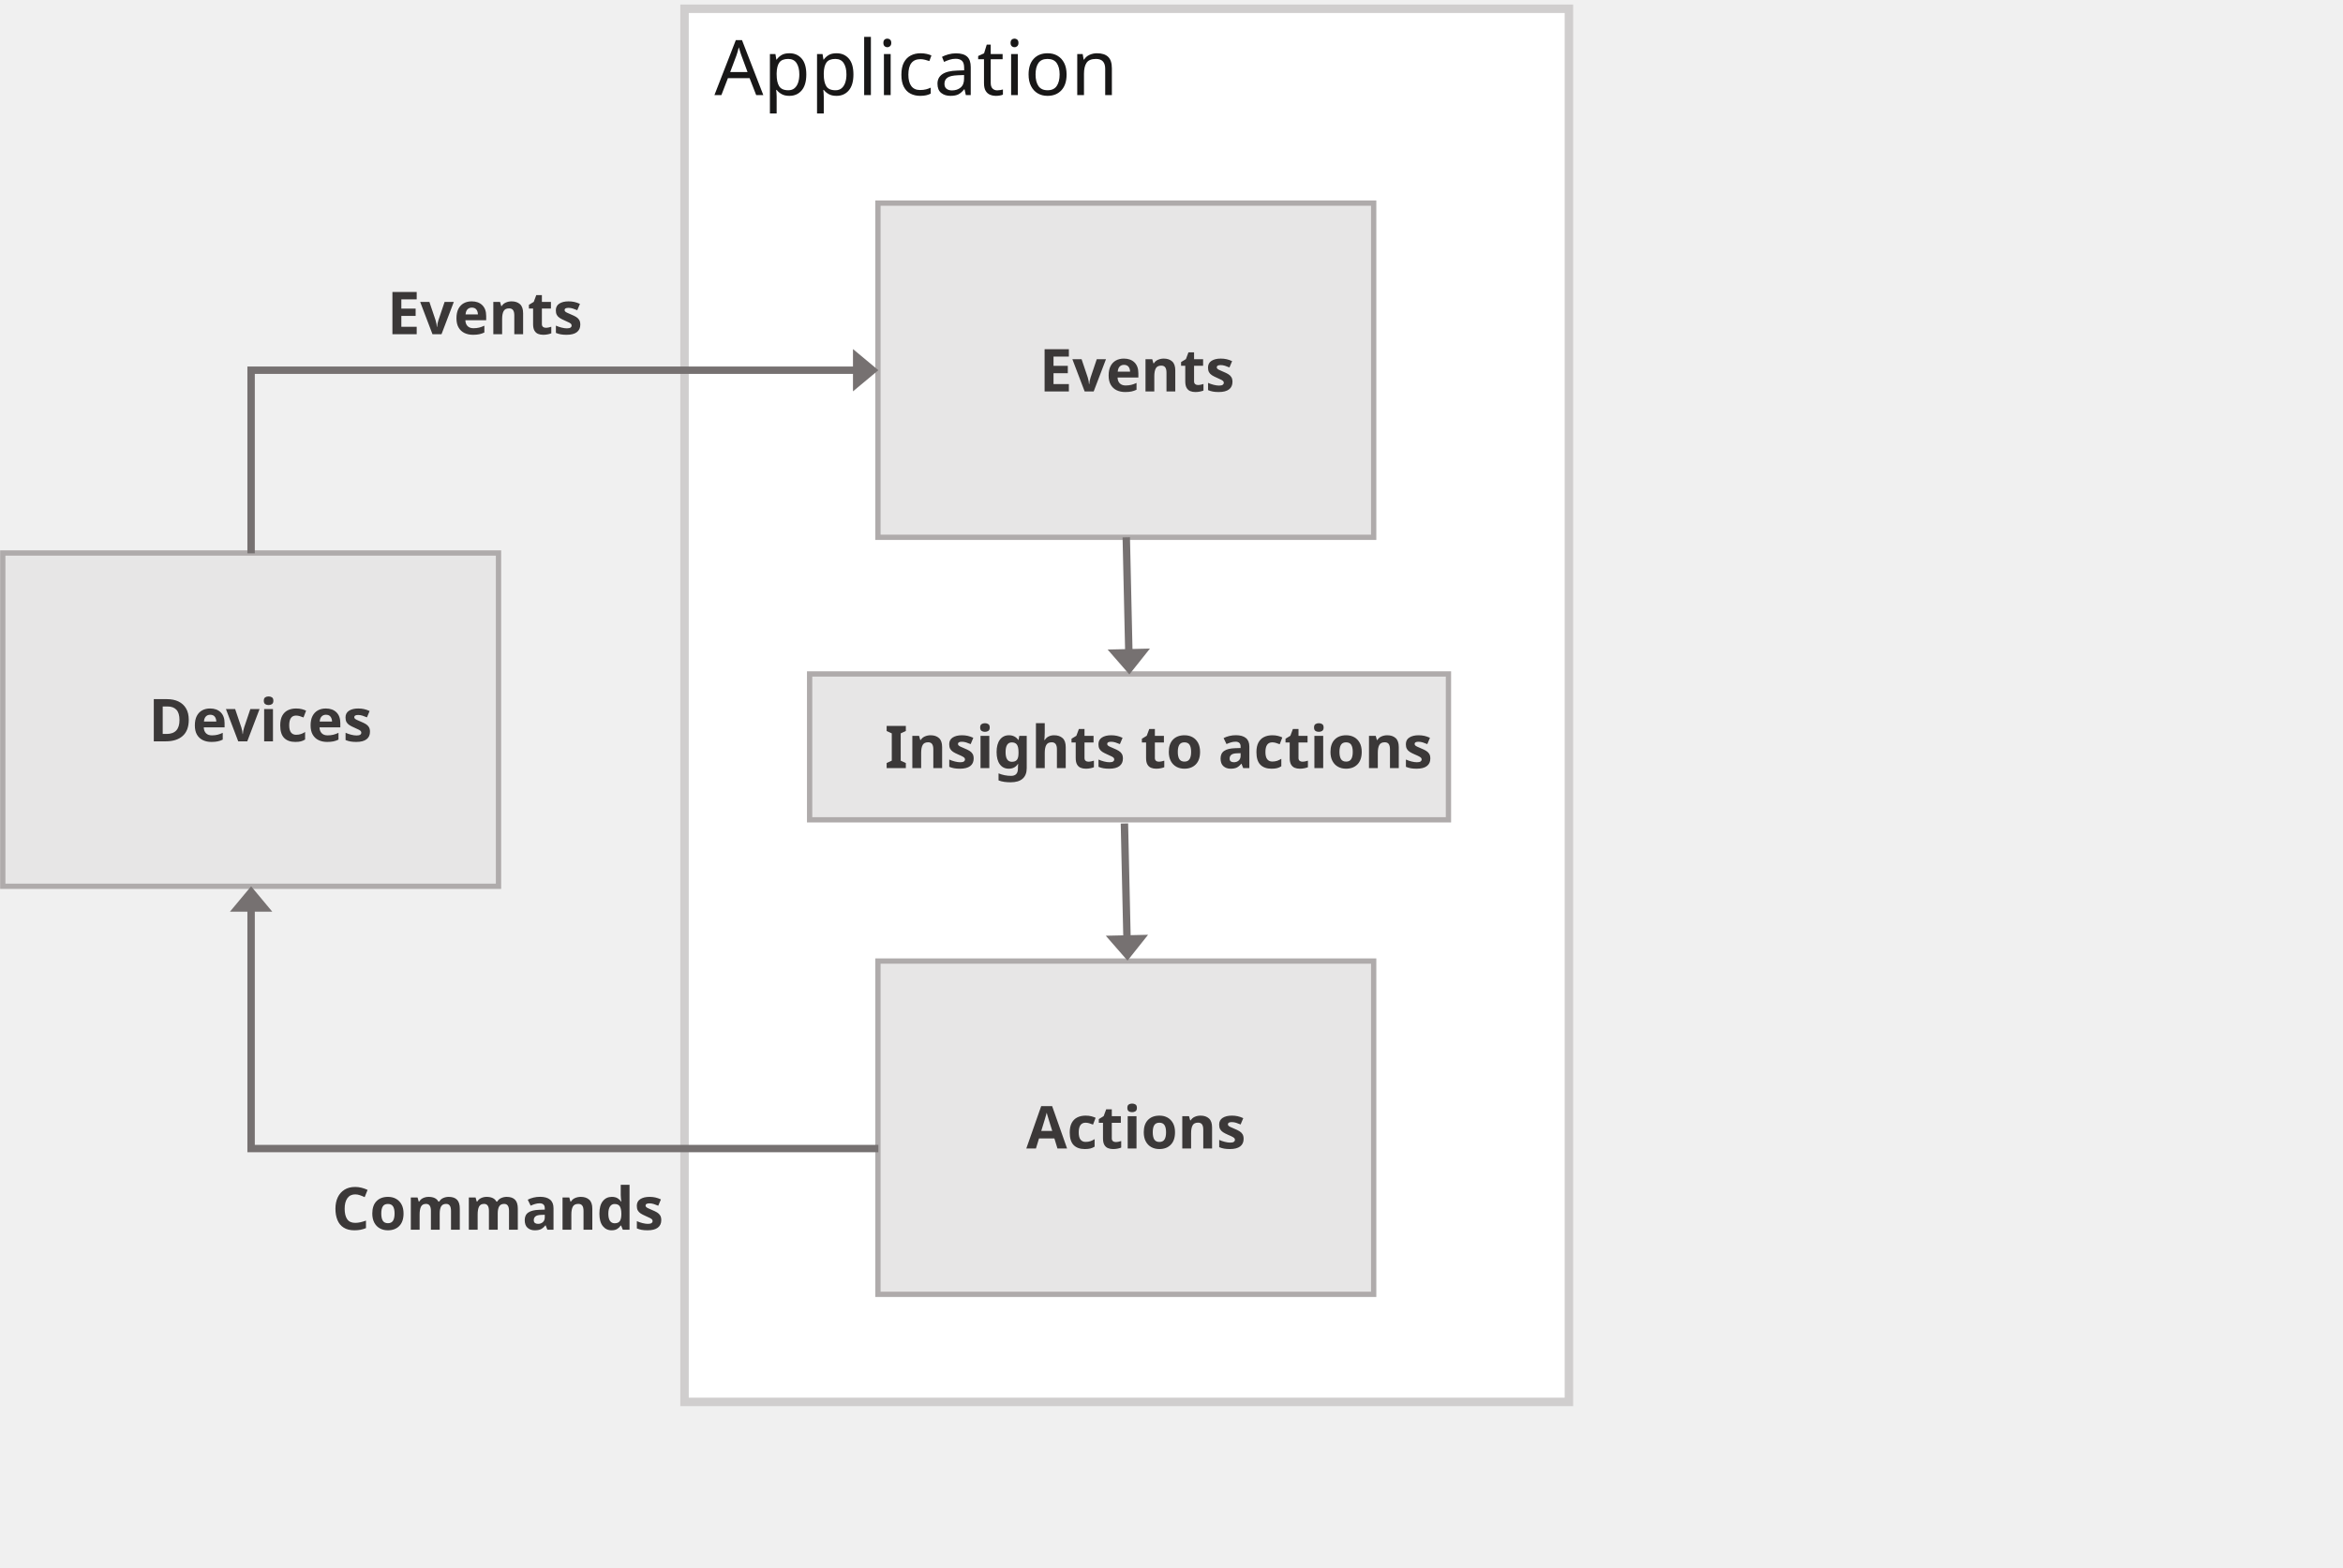
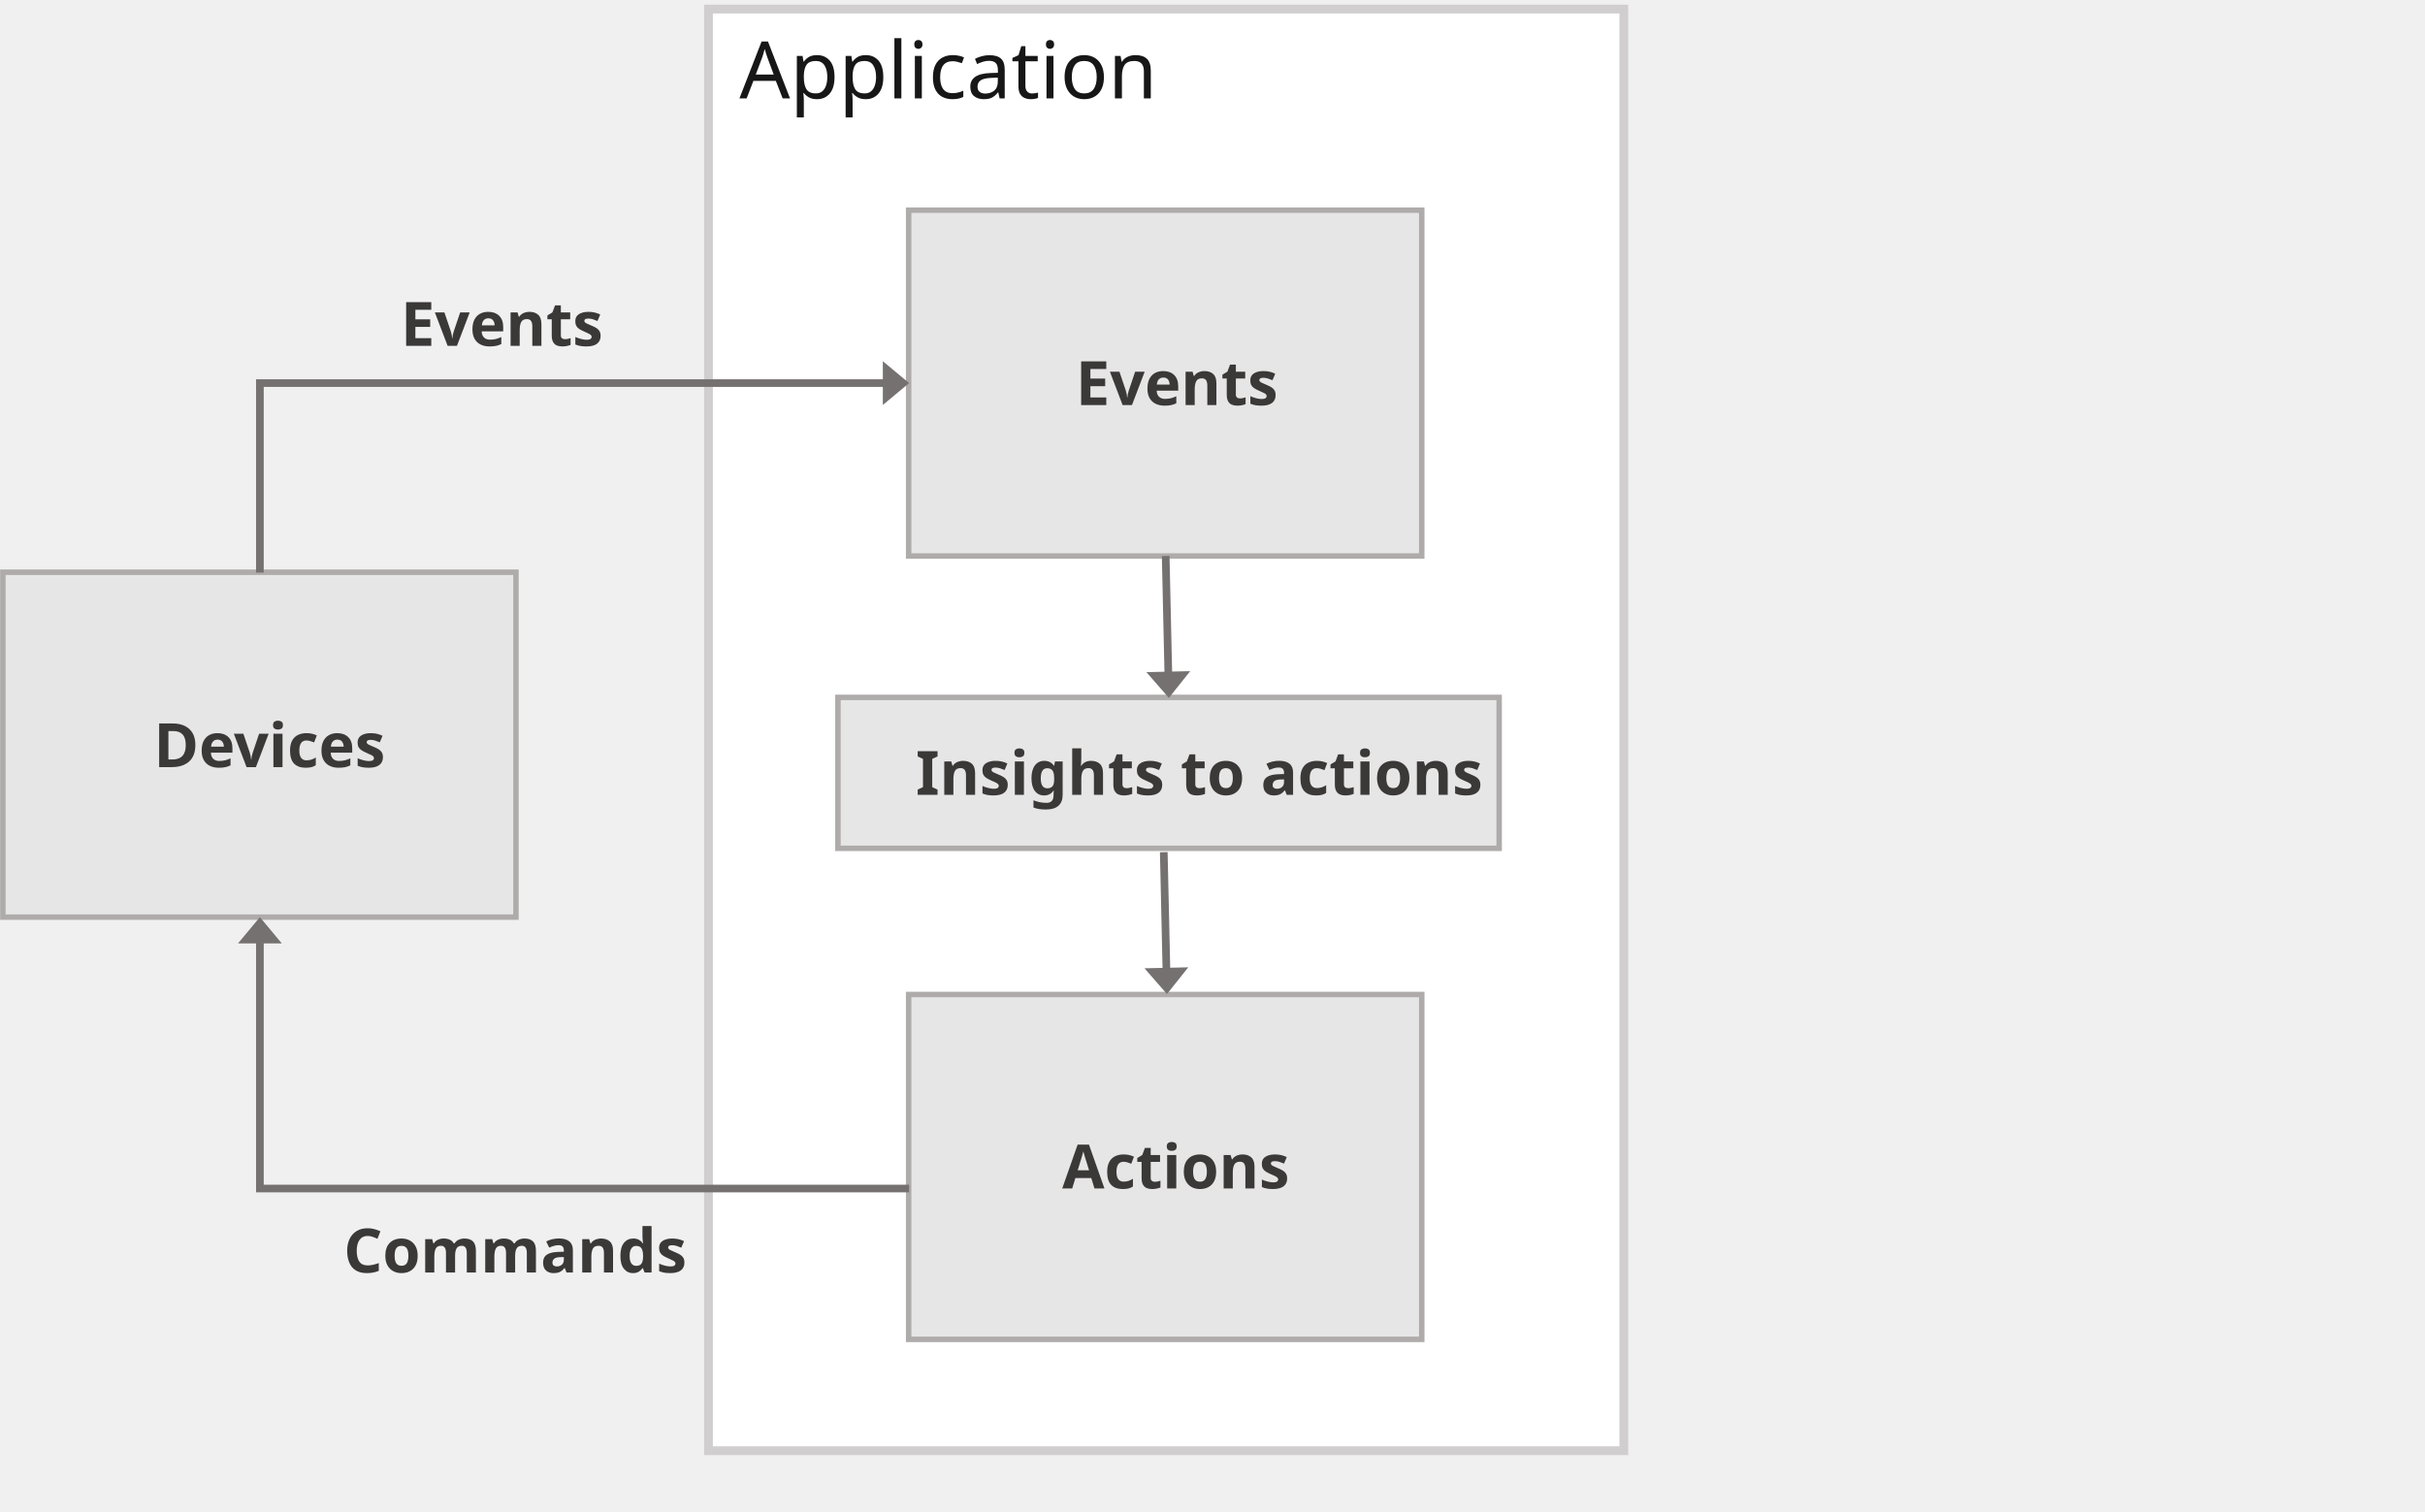
- <svg xmlns="http://www.w3.org/2000/svg" width="2538" height="1698" overflow="hidden">
+ <svg xmlns="http://www.w3.org/2000/svg" width="2538" height="1582" overflow="hidden">
  <defs>
    <clipPath id="clip0">
-       <rect x="39" y="54" width="2538" height="1698" />
+       <rect x="39" y="54" width="2538" height="1582" />
    </clipPath>
  </defs>
  <g clip-path="url(#clip0)" transform="translate(-39 -54)">
    <rect x="780.5" y="63.5" width="958" height="1509" stroke="#D0CECE" stroke-width="9.167" stroke-miterlimit="8" fill="#FFFFFF" />
    <text fill="#181717" font-family="Calibri,Calibri_MSFontService,sans-serif" font-weight="400" font-size="83" transform="matrix(1 0 0 1 812.889 157)">Application</text>
    <rect x="990" y="274" width="537" height="362" stroke="#AFABAB" stroke-width="5.729" stroke-miterlimit="8" fill="#E7E6E6" />
    <text fill="#3B3838" font-family="Segoe UI Semibold,Segoe UI Semibold_MSFontService,sans-serif" font-weight="600" font-size="64" transform="matrix(1 0 0 1 1164.77 478)">Events</text>
    <rect x="990" y="1095" width="537" height="361" stroke="#AFABAB" stroke-width="5.729" stroke-miterlimit="8" fill="#E7E6E6" />
    <text fill="#3B3838" font-family="Segoe UI Semibold,Segoe UI Semibold_MSFontService,sans-serif" font-weight="600" font-size="64" transform="matrix(1 0 0 1 1150.73 1298)">Actions</text>
    <rect x="916" y="784" width="692" height="158" stroke="#AFABAB" stroke-width="5.729" stroke-miterlimit="8" fill="#E7E6E6" />
    <text fill="#3B3838" font-family="Segoe UI Semibold,Segoe UI Semibold_MSFontService,sans-serif" font-weight="600" font-size="64" transform="matrix(1 0 0 1 997.387 886)">Insights to actions</text>
    <rect x="42" y="653" width="537" height="361" stroke="#AFABAB" stroke-width="5.729" stroke-miterlimit="8" fill="#E7E6E6" />
    <text fill="#3B3838" font-family="Segoe UI Semibold,Segoe UI Semibold_MSFontService,sans-serif" font-weight="600" font-size="64" transform="matrix(1 0 0 1 199.832 857)">Devices</text>
    <path d="M306.99 653.346 306.99 450.99 967.552 450.99 967.552 459.011 311 459.011 315.01 455 315.01 653.346ZM962.969 432.083 990.469 455 962.969 477.917Z" fill="#767171" />
    <path d="M22.916-4.01 288.1-4.01 288.1 679.469 280.079 679.469 280.079 0 284.089 4.01 22.916 4.01ZM27.5 22.917 0 0 27.5-22.917Z" fill="#767171" transform="matrix(1.83697e-16 1 1 -1.83697e-16 311 1014)" />
    <path d="M1263.01 635.909 1265.84 761.542 1257.82 761.723 1254.99 636.09ZM1284.64 756.534 1262.35 784.543 1238.82 757.567Z" fill="#767171" />
    <path d="M1261.01 945.91 1263.84 1071.54 1255.82 1071.72 1252.99 946.09ZM1282.64 1066.53 1260.35 1094.54 1236.82 1067.57Z" fill="#767171" />
    <text fill="#3B3838" font-family="Segoe UI Semibold,Segoe UI Semibold_MSFontService,sans-serif" font-weight="600" font-size="64" transform="matrix(1 0 0 1 458.315 416)">Events<tspan font-size="64" x="-59.681" y="970">Commands</tspan>
    </text>
  </g>
</svg>
